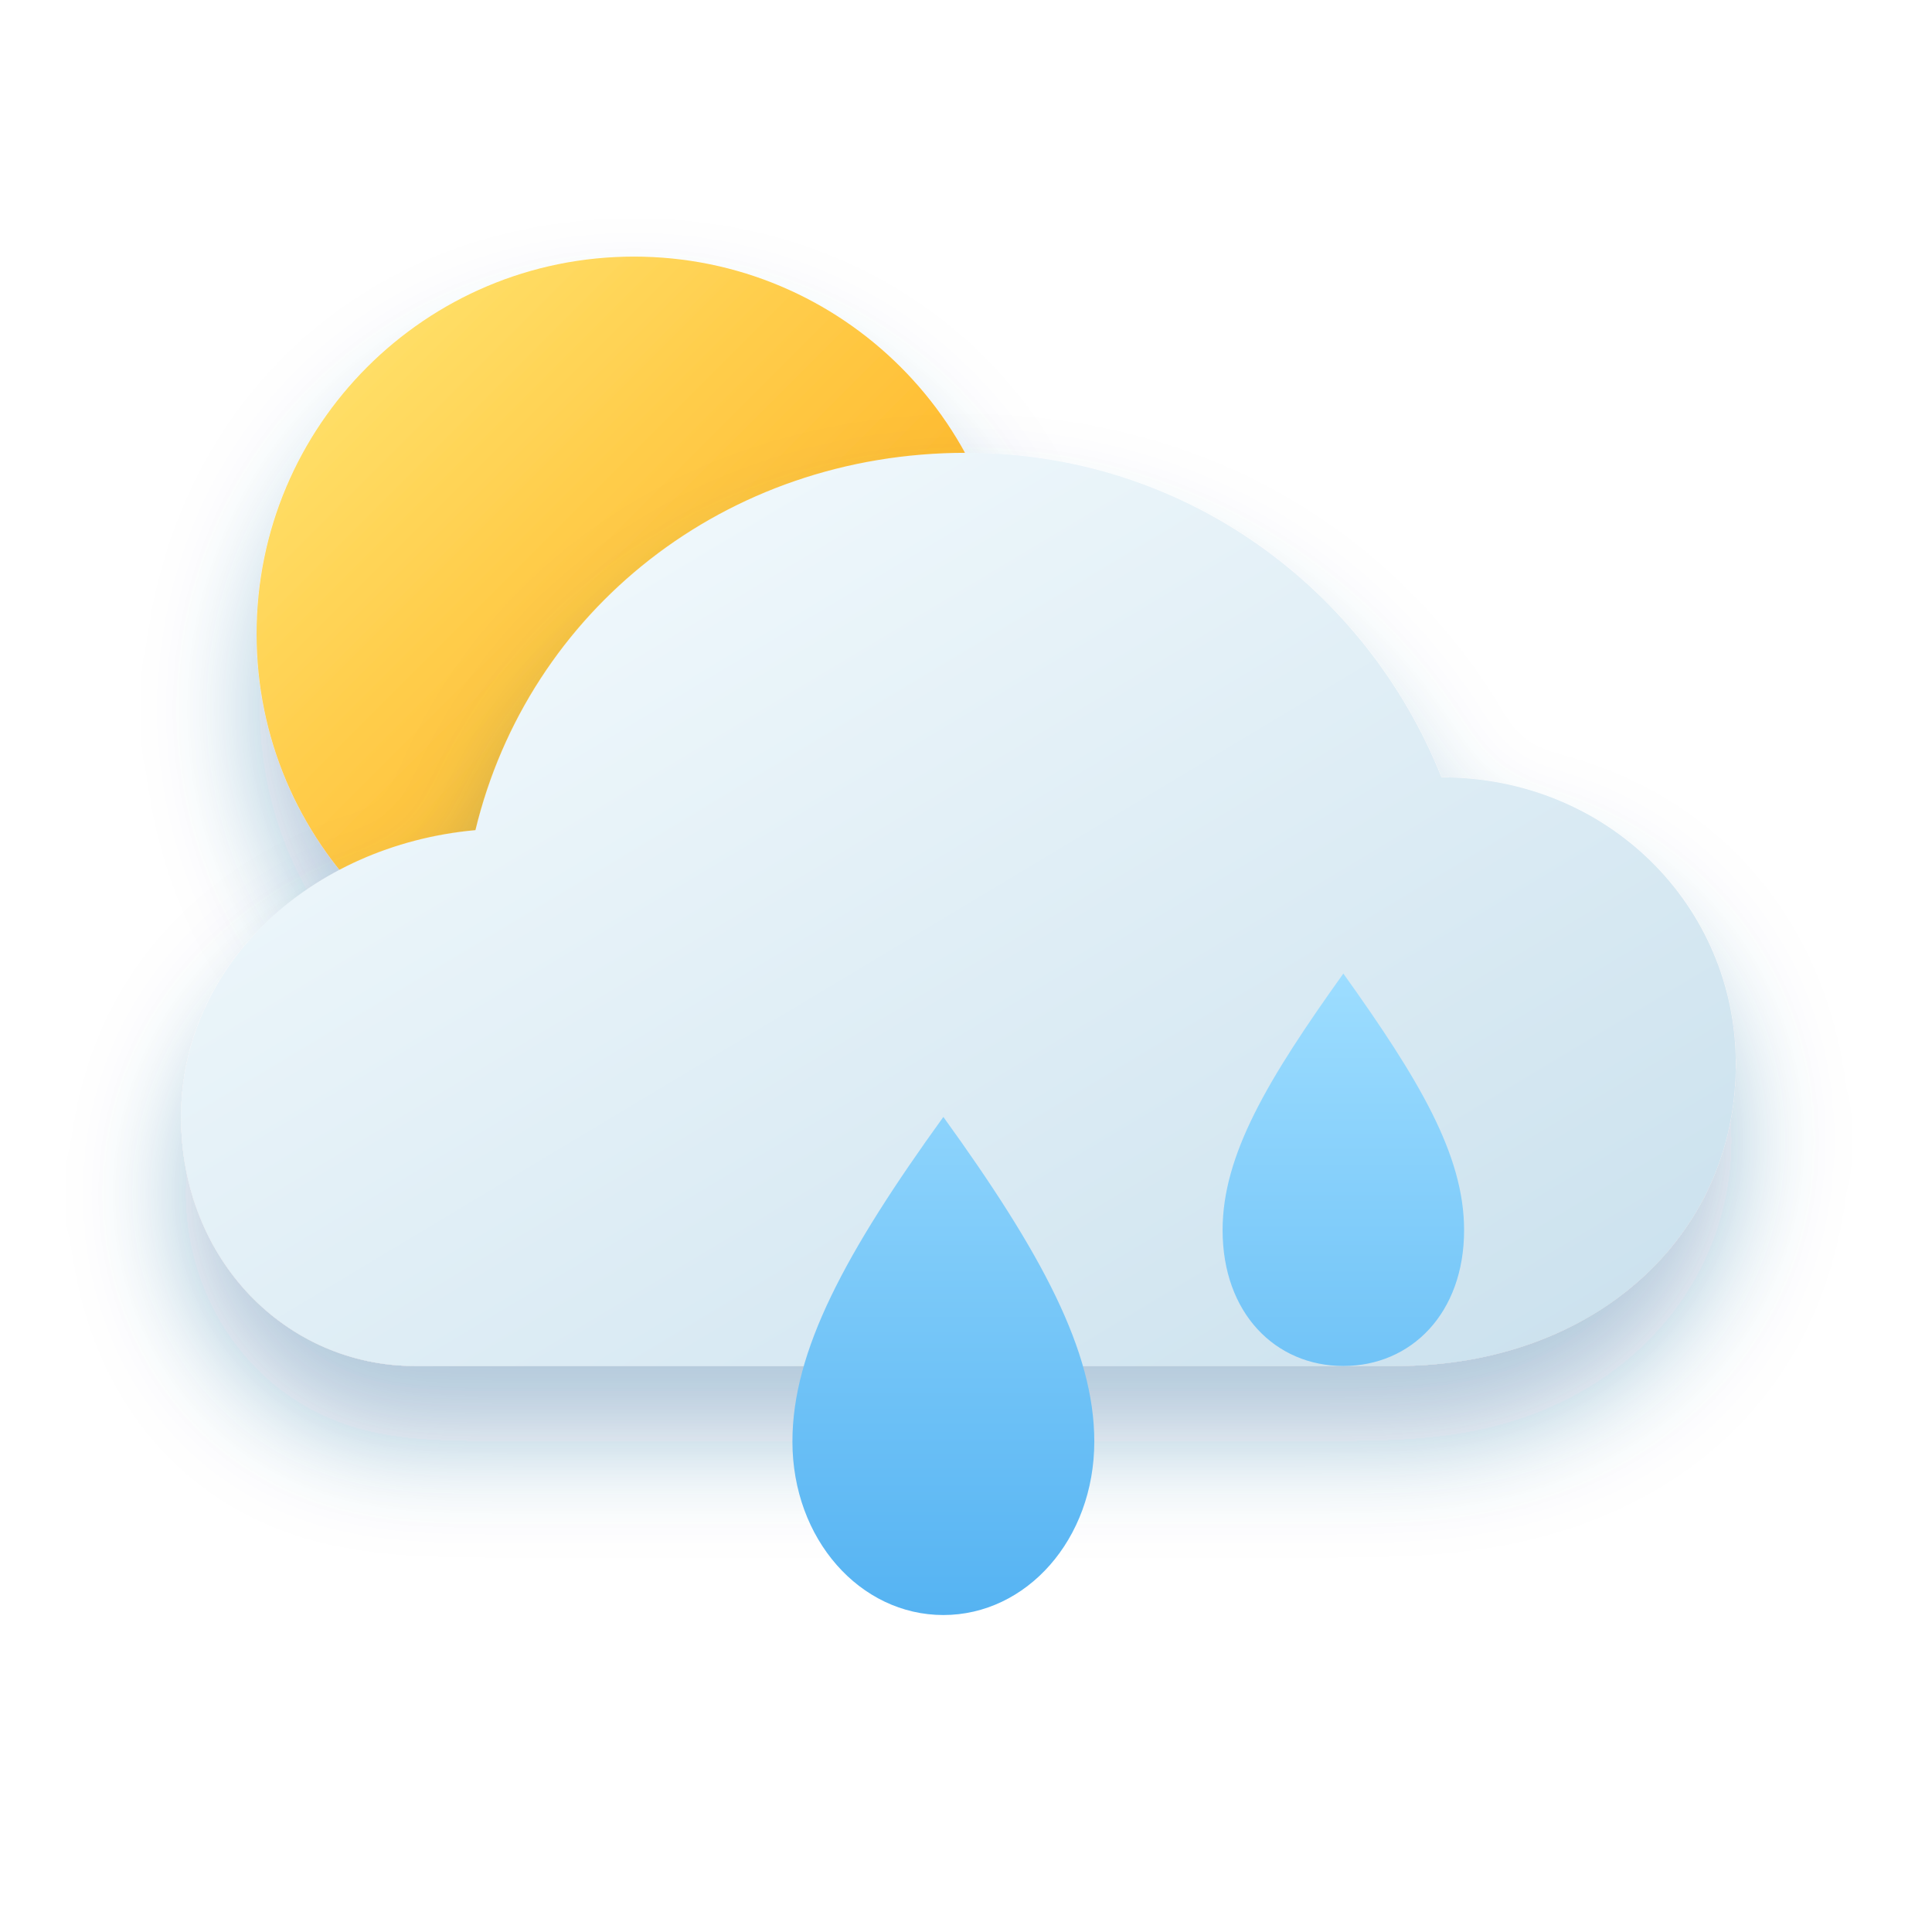
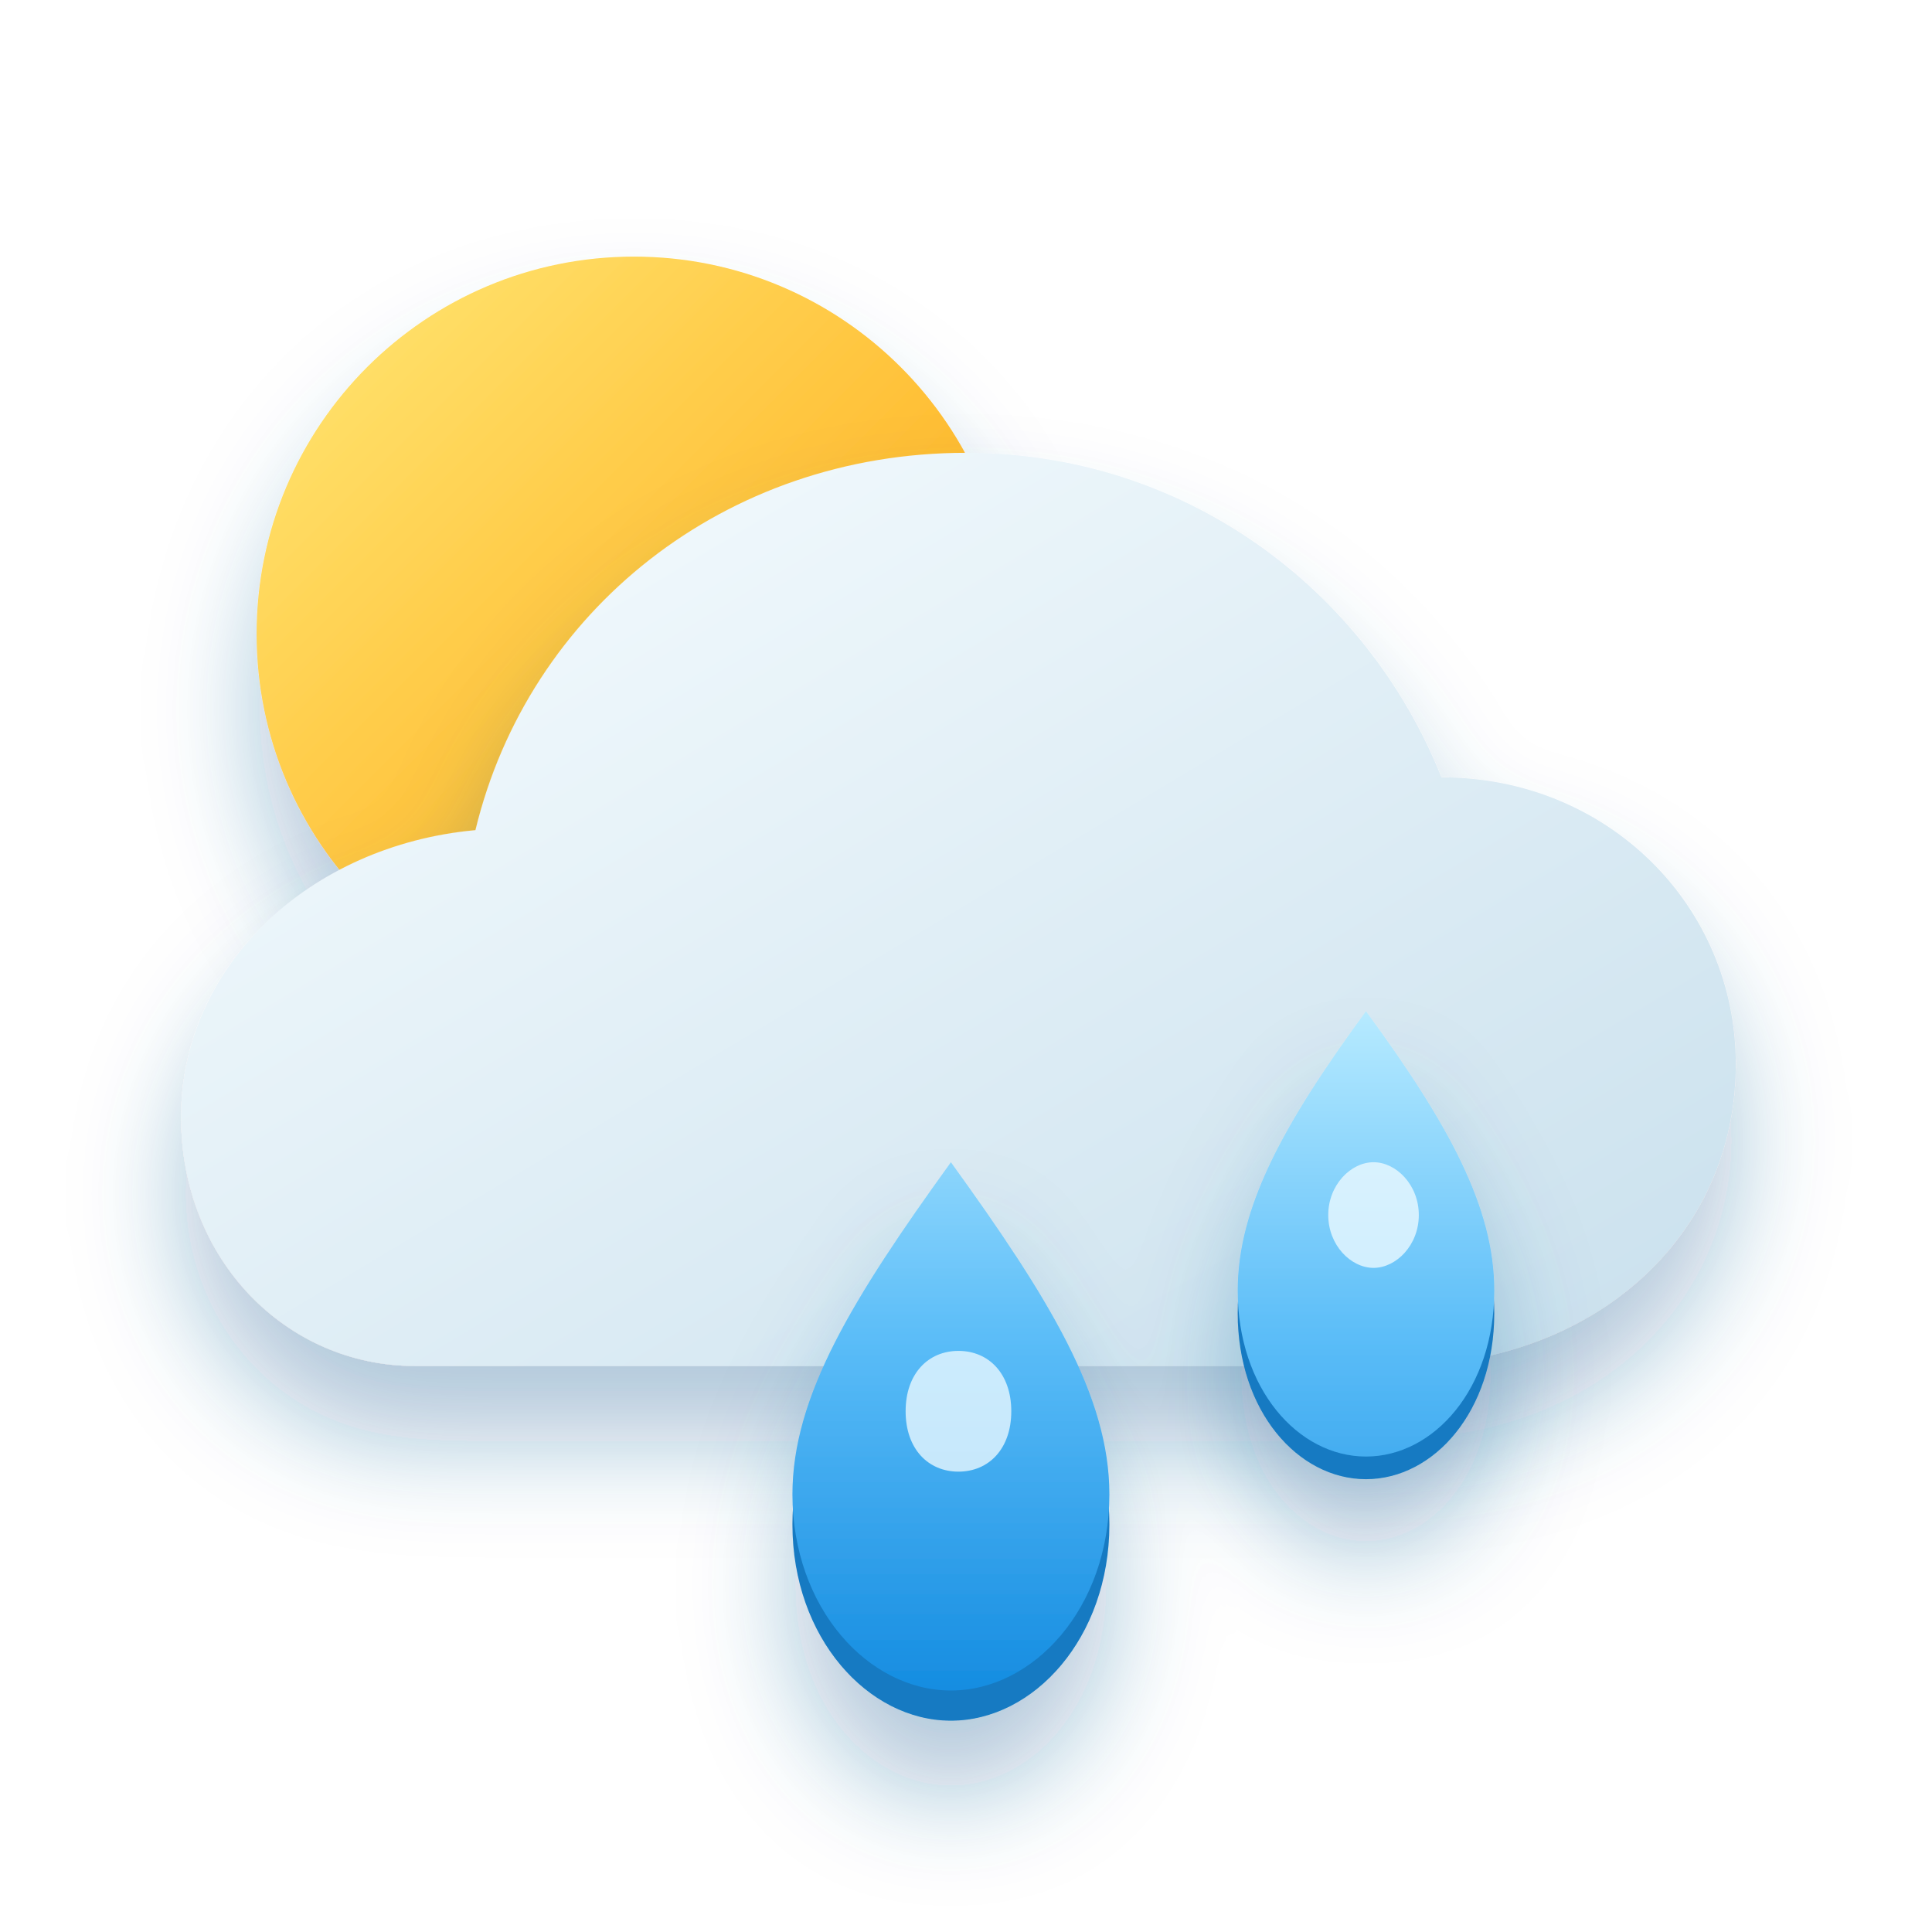
<svg xmlns="http://www.w3.org/2000/svg" viewBox="0 0 256 256" role="img" aria-label="showers weather icon">
  <defs>
    <filter id="shadow" x="-30%" y="-30%" width="160%" height="170%">
      <feDropShadow dx="0" dy="10" stdDeviation="7" flood-color="#176097" flood-opacity=".34" />
    </filter>
    <linearGradient id="sun" x1="0" x2="1" y1="0" y2="1">
      <stop offset="0" stop-color="#FFE978" />
      <stop offset="1" stop-color="#FF9E00" />
    </linearGradient>
    <linearGradient id="moon" x1="0" x2="0" y1="0" y2="1">
      <stop offset="0" stop-color="#FFE91F" />
      <stop offset="1" stop-color="#FFB700" />
    </linearGradient>
    <linearGradient id="cloud" x1="0" x2="1" y1="0" y2="1">
      <stop offset="0" stop-color="#F8FDFF" />
      <stop offset="1" stop-color="#C9E0ED" />
    </linearGradient>
    <linearGradient id="drop" x1="0" x2="0" y1="0" y2="1">
-       <stop offset="0" stop-color="#9DDDFF" />
-       <stop offset="1" stop-color="#55B3F2" />
+       <stop offset="0" stop-color="#B6EAFF" />
+       <stop offset=".48" stop-color="#5BBDF8" />
+       <stop offset="1" stop-color="#168DE1" />
    </linearGradient>
  </defs>
  <circle filter="url(#shadow)" cx="84" cy="84" r="50" fill="url(#sun)" />
  <path filter="url(#shadow)" fill="url(#cloud)" d="M55 181h130c26 0 45-17 45-40 0-21-17-38-39-38-10-25-34-43-63-43-32 0-58 21-65 50-22 2-39 18-39 38 0 19 14 33 31 33Z" />
-   <path fill="url(#drop)" d="M125 148c13 18 20 31 20 43 0 13-9 23-20 23s-20-10-20-23c0-12 7-25 20-43ZM178 129c10 14 16 24 16 34 0 11-7 18-16 18s-16-7-16-18c0-10 6-20 16-34Z" />
+   <g filter="url(#shadow)">
+     <path fill="#177AC2" d="M126 158c13 18 21 31 21 44 0 15-10 26-21 26s-21-11-21-26c0-13 8-26 21-44ZM181 137c11 15 17 26 17 37 0 13-8 22-17 22s-17-9-17-22c0-11 6-22 17-37Z" />
+     <path fill="url(#drop)" d="M126 154c13 18 21 31 21 44 0 15-10 26-21 26s-21-11-21-26c0-13 8-26 21-44ZM181 134c11 15 17 26 17 37 0 13-8 22-17 22s-17-9-17-22c0-11 6-22 17-37Z" />
+     <path fill="#F0FBFF" opacity=".76" d="M120 187c0 5 3 8 7 8s7-3 7-8-3-8-7-8-7 3-7 8ZM176 161c0 4 3 7 6 7s6-3 6-7-3-7-6-7-6 3-6 7Z" />
+   </g>
</svg>
